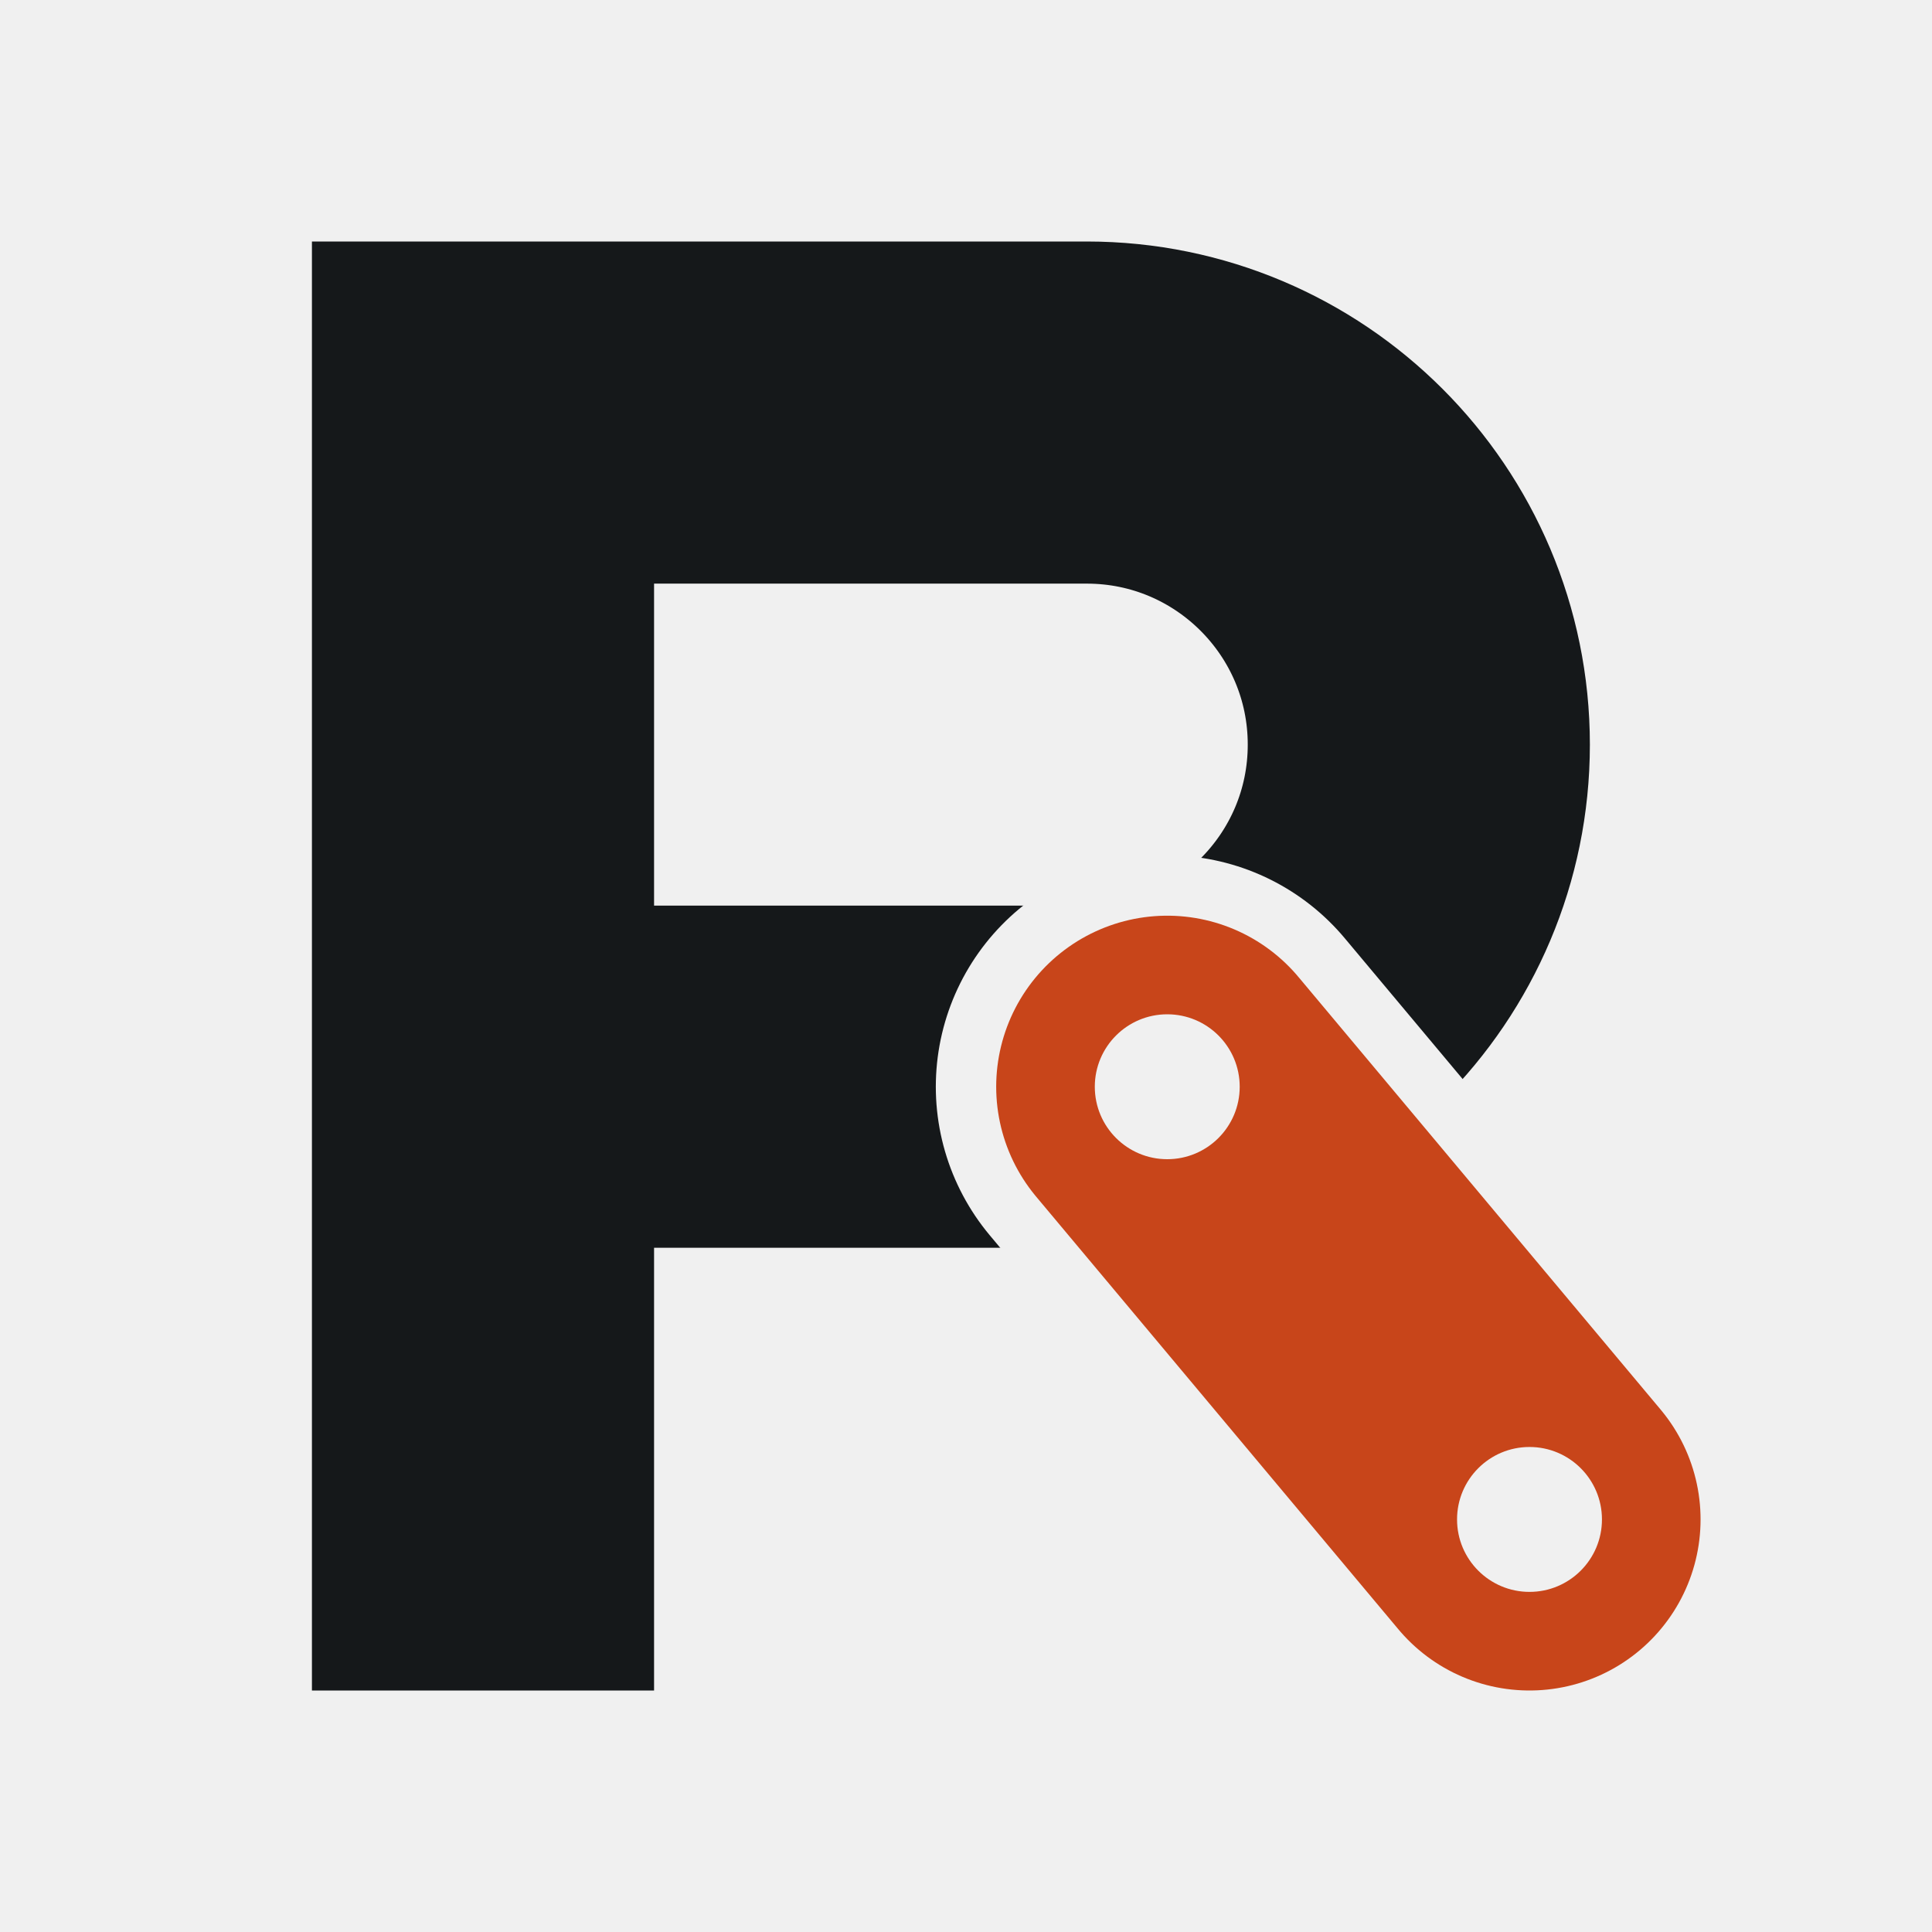
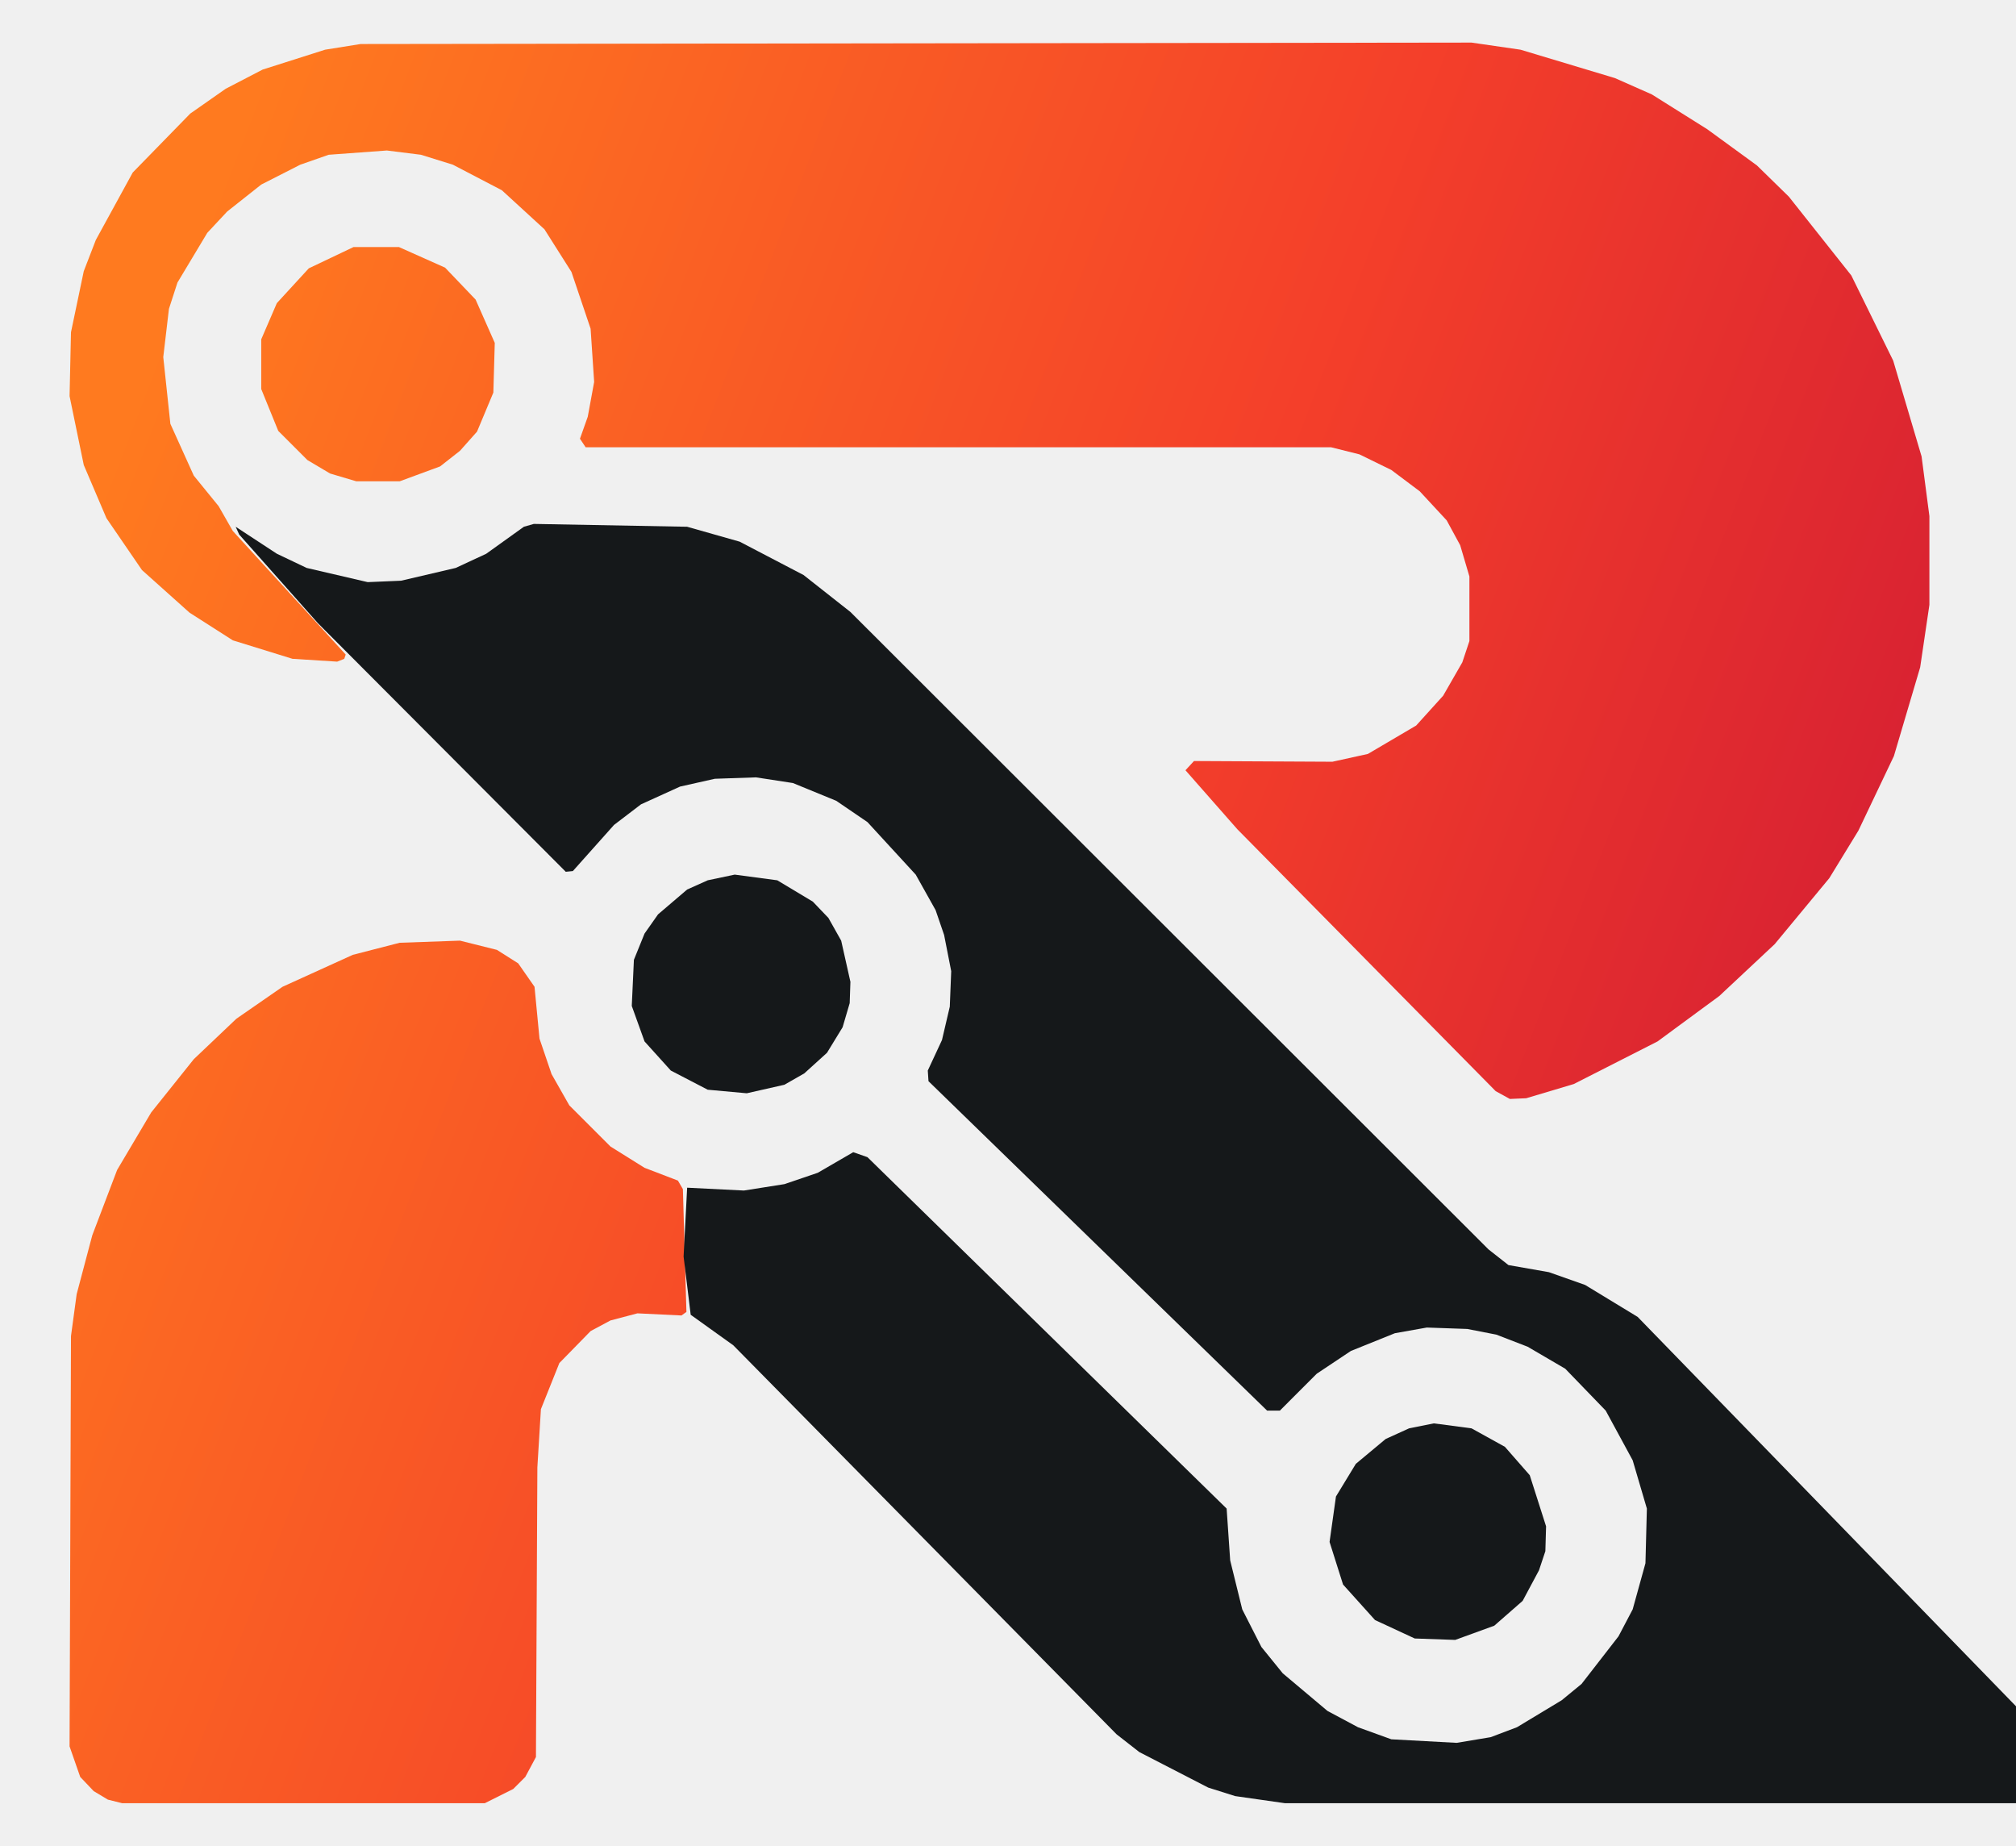
- <svg xmlns="http://www.w3.org/2000/svg" viewBox="0 0 48 48">
+ <svg xmlns="http://www.w3.org/2000/svg" viewBox="26 21 284 260">
  <defs>
-     <mask id="k" maskUnits="userSpaceOnUse" x="0" y="0" width="48" height="48">
-       <rect width="48" height="48" fill="#fff" />
-       <line x1="29" y1="27" x2="38" y2="37.75" stroke="#000" stroke-width="11.5" stroke-linecap="round" />
-     </mask>
-     <mask id="p" maskUnits="userSpaceOnUse" x="0" y="0" width="48" height="48">
-       <rect width="48" height="48" fill="#fff" />
-       <circle cx="29" cy="27" r="1.8" />
-       <circle cx="38" cy="37.75" r="1.8" />
-     </mask>
+     <linearGradient id="g" gradientUnits="userSpaceOnUse" x1="40" y1="90" x2="300" y2="190">
+       <stop offset="0" stop-color="#FF7A1F" />
+       <stop offset=".55" stop-color="#F43F2A" />
+       <stop offset="1" stop-color="#D11A34" />
+     </linearGradient>
  </defs>
-   <path mask="url(#k)" d="M12 42V10.25H27A8.25 8.25 0 0 1 27 26.75H12" fill="none" stroke="#15181A" stroke-width="8.5" />
-   <line mask="url(#p)" x1="29" y1="27" x2="38" y2="37.75" stroke="#C8451A" stroke-width="8.5" stroke-linecap="round" />
+   <path fill="url(#g)" fill-rule="evenodd" d="M96.0,154.8 90.8,153.5 82.3,153.8 75.7,155.5 65.8,160.0 59.3,164.5 53.3,170.2 47.3,177.7 42.5,185.8 39.0,195.0 36.8,203.3 36.0,209.2 35.8,267.0 37.3,271.3 39.2,273.3 41.2,274.5 43.2,275.0 94.3,275.0 98.3,273.0 100.0,271.3 101.5,268.5 101.7,227.7 102.2,219.5 104.8,213.0 109.2,208.5 112.0,207.0 115.8,206.0 122.0,206.3 122.7,205.8 122.2,188.5 121.5,187.3 116.8,185.5 112.0,182.5 106.2,176.7 103.7,172.3 102.0,167.3 101.3,160.0 99.0,156.7ZM75.8,55.8 69.5,58.8 65.0,63.7 62.8,68.8 62.8,75.8 65.2,81.7 69.3,85.8 72.5,87.7 76.2,88.8 82.3,88.8 88.0,86.7 90.8,84.5 93.2,81.8 95.5,76.3 95.7,69.3 93.0,63.2 88.7,58.7 82.2,55.8ZM37.8,59.2 36.0,67.8 35.8,76.8 37.8,86.5 41.0,94.0 46.0,101.3 52.7,107.3 58.8,111.2 67.2,113.8 73.5,114.2 74.5,113.8 74.7,113.2 58.8,95.8 56.8,92.3 53.3,88.0 50.0,80.7 49.0,71.3 49.8,64.5 51.0,60.8 55.2,53.8 58.0,50.8 62.8,47.0 68.3,44.2 72.3,42.8 80.5,42.2 85.3,42.8 89.8,44.2 96.7,47.8 102.7,53.3 106.5,59.3 109.2,67.3 109.7,74.8 108.8,79.7 107.7,82.8 108.5,84.0 213.5,84.0 217.5,85.0 222.0,87.2 226.0,90.2 229.8,94.3 231.7,97.8 233.0,102.2 233.0,111.3 232.0,114.3 229.3,119.0 225.5,123.2 218.7,127.2 213.7,128.3 194.2,128.2 193.0,129.5 200.3,137.8 236.7,174.7 238.7,175.8 241.0,175.7 247.7,173.7 259.5,167.7 268.2,161.3 276.0,154.0 283.7,144.7 287.8,138.0 292.8,127.5 296.5,115.0 297.8,106.2 297.8,93.7 296.7,85.3 292.7,71.8 286.8,59.8 278.0,48.7 273.5,44.3 266.5,39.2 258.7,34.3 253.5,32.0 240.2,28.0 233.3,27.0 76.8,27.2 71.8,28.0 63.0,30.8 57.8,33.5 52.8,37.0 44.7,45.3 39.5,54.8Z" />
+   <path fill="#15181A" fill-rule="evenodd" d="M228.0,221.5 224.5,222.2 221.2,223.7 217.0,227.2 214.2,231.8 213.3,238.2 215.2,244.2 219.7,249.2 225.3,251.8 231.0,252.0 236.5,250.0 240.5,246.5 242.8,242.2 243.7,239.5 243.8,236.0 241.5,228.8 238.0,224.8 233.3,222.2ZM129.5,144.2 125.7,145.0 122.8,146.3 118.7,149.8 116.8,152.5 115.3,156.2 115.0,162.7 116.8,167.7 120.5,171.8 125.7,174.5 131.2,175.0 136.5,173.8 139.3,172.2 142.5,169.3 144.7,165.7 145.7,162.3 145.8,159.3 144.5,153.5 142.7,150.3 140.5,148.0 135.5,145.0ZM59.2,95.2 59.7,96.3 70.8,108.8 105.7,143.8 106.7,143.7 112.5,137.2 116.3,134.3 121.8,131.8 126.7,130.7 132.5,130.5 137.7,131.3 143.8,133.8 148.2,136.8 155.0,144.2 157.8,149.2 159.0,152.7 160.0,157.8 159.8,162.8 158.7,167.5 156.7,171.8 156.8,173.3 204.5,219.7 206.3,219.7 211.5,214.5 216.3,211.3 222.5,208.8 227.0,208.0 232.7,208.2 236.8,209.0 241.2,210.7 246.5,213.8 252.2,219.7 256.0,226.7 258.0,233.5 257.8,241.2 256.0,247.7 254.0,251.5 248.8,258.2 246.0,260.5 239.7,264.3 236.0,265.7 231.2,266.5 222.0,266.0 217.3,264.3 213.0,262.0 206.7,256.7 203.7,253.0 201.0,247.7 199.3,240.8 198.8,233.5 148.2,184.0 146.2,183.3 141.2,186.2 136.5,187.8 130.8,188.7 122.8,188.3 122.3,198.0 123.3,206.2 129.3,210.5 183.3,265.3 186.5,267.8 196.2,272.8 200.0,274.0 207.0,275.0 312.5,275.0 314.5,274.5 316.2,273.0 316.8,271.5 316.8,269.5 315.2,266.7 256.7,206.5 249.3,202.0 244.2,200.2 238.5,199.2 235.7,197.0 145.8,107.2 139.2,102.0 130.2,97.3 122.8,95.2 101.2,94.8 99.8,95.2 94.5,99.0 90.2,101.0 82.5,102.8 77.8,103.0 69.2,101.0 65.0,99.0Z" />
</svg>
